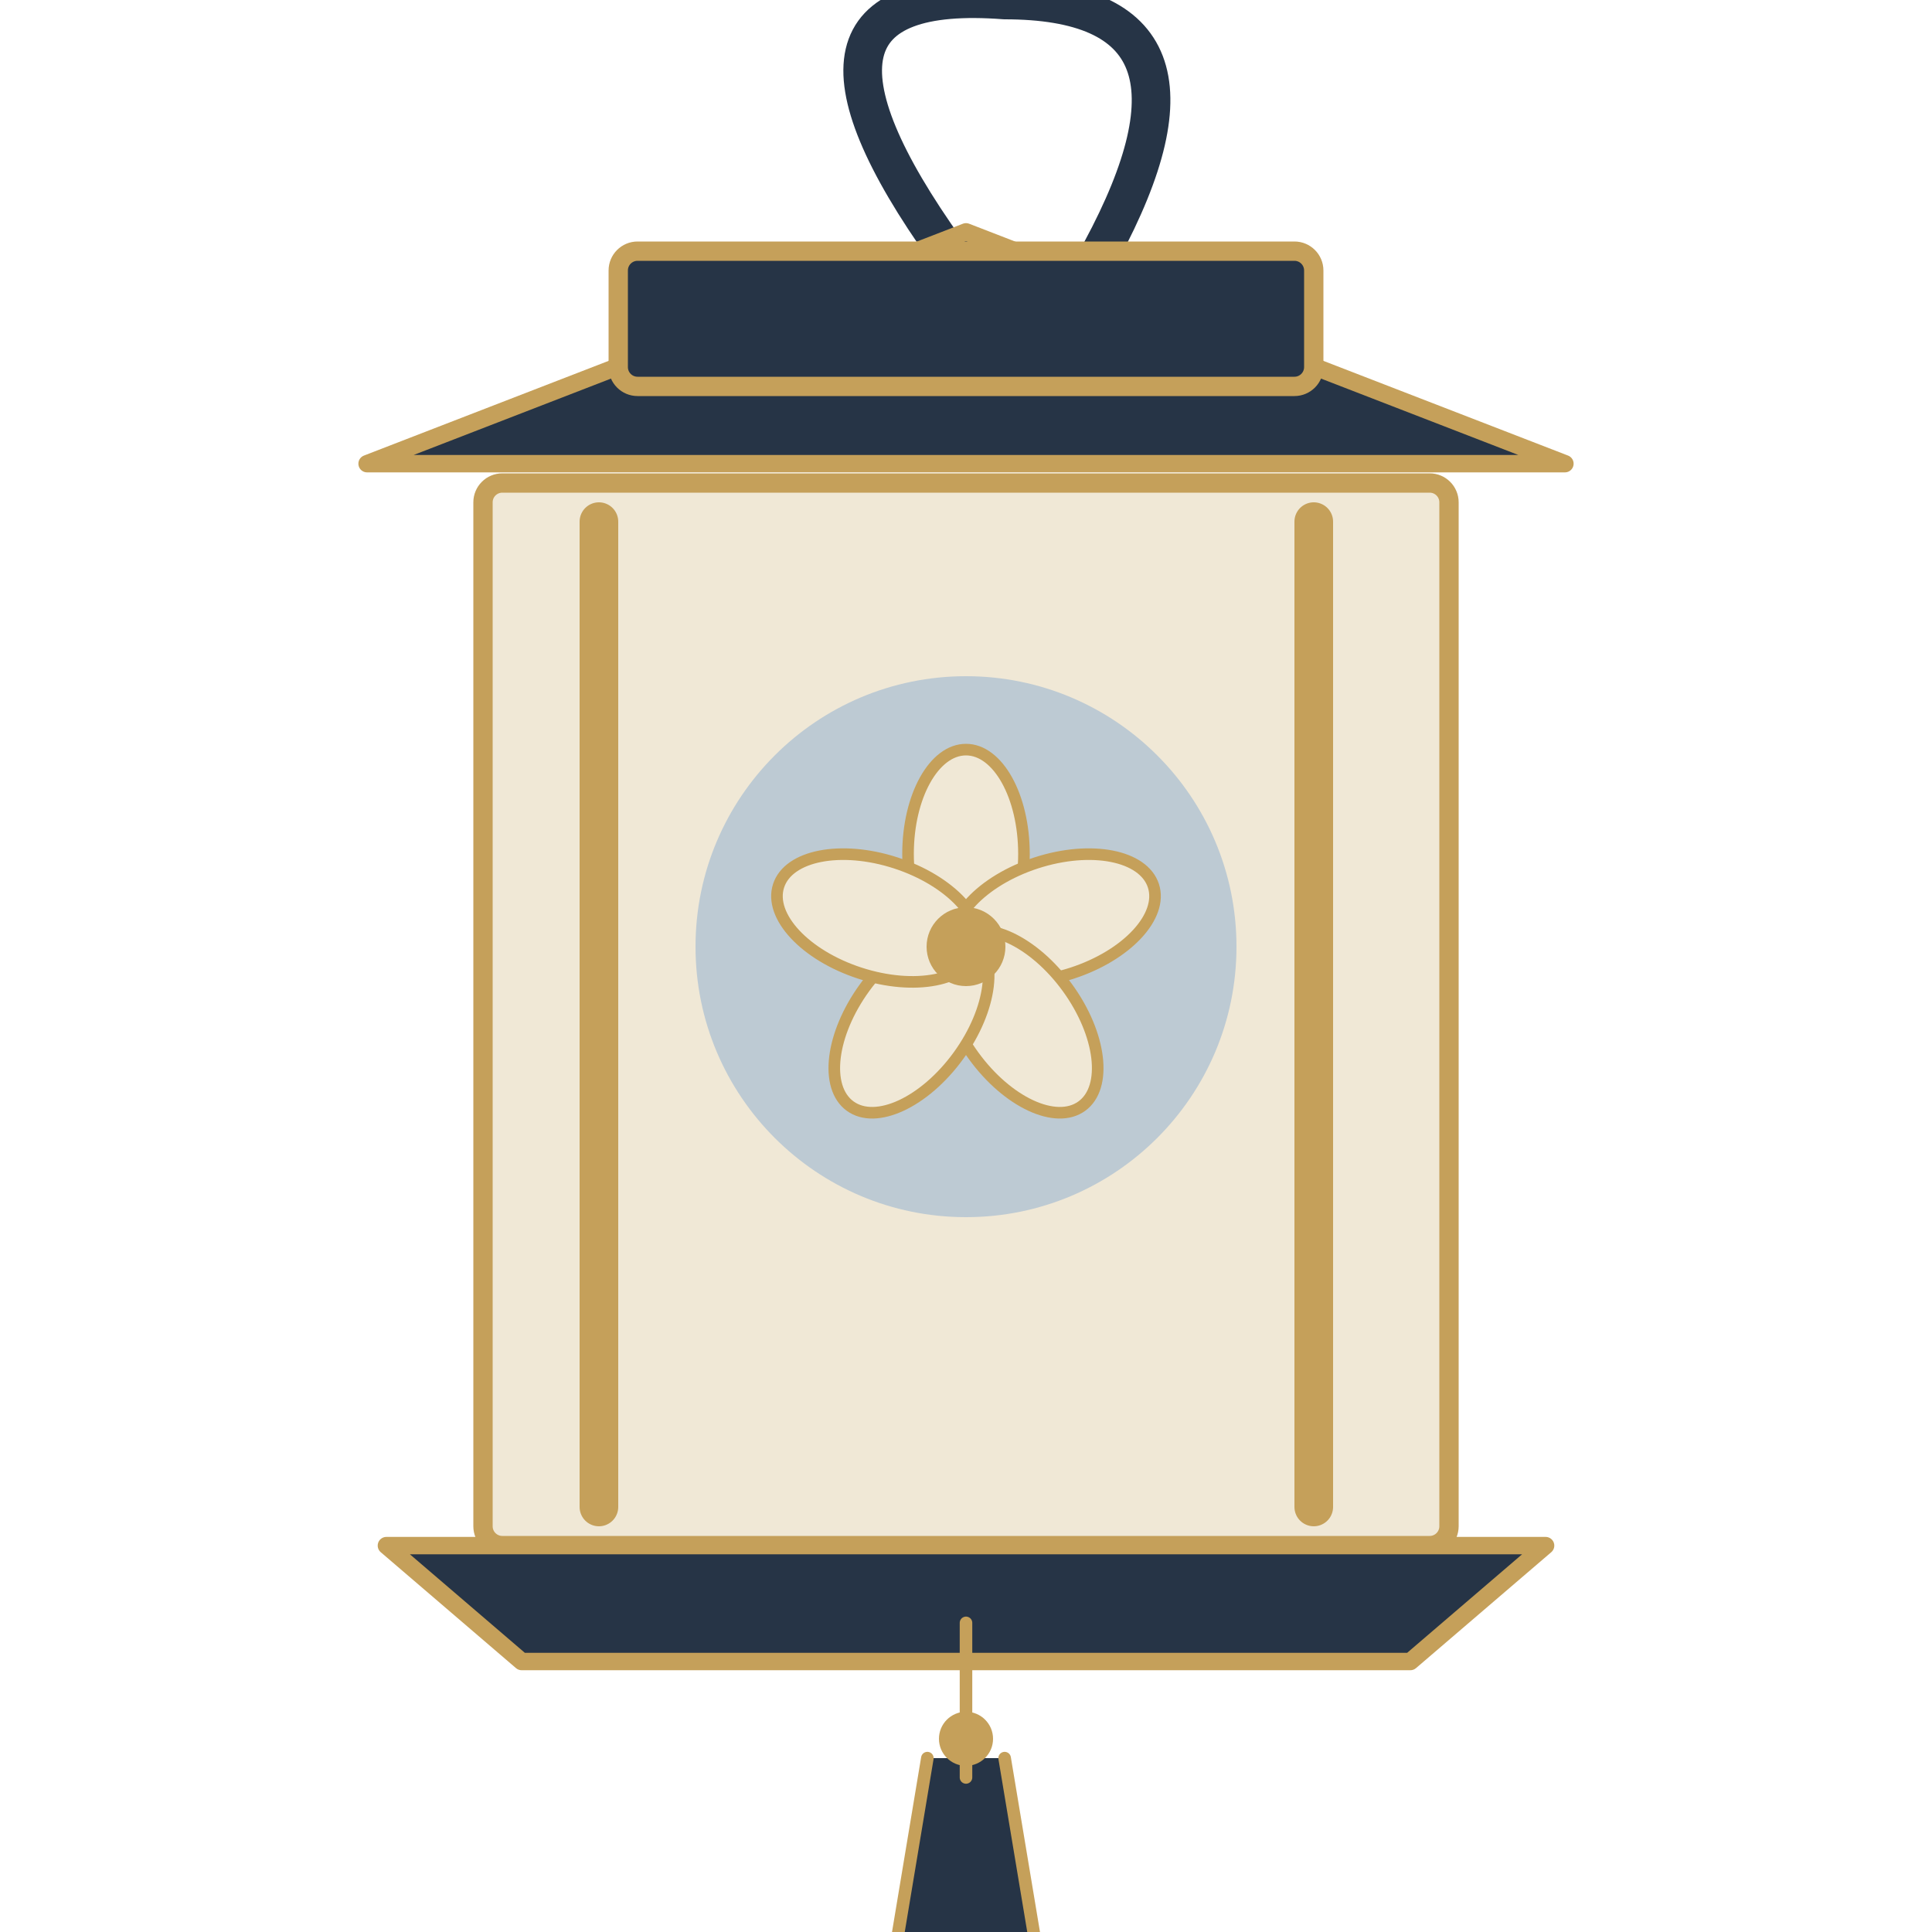
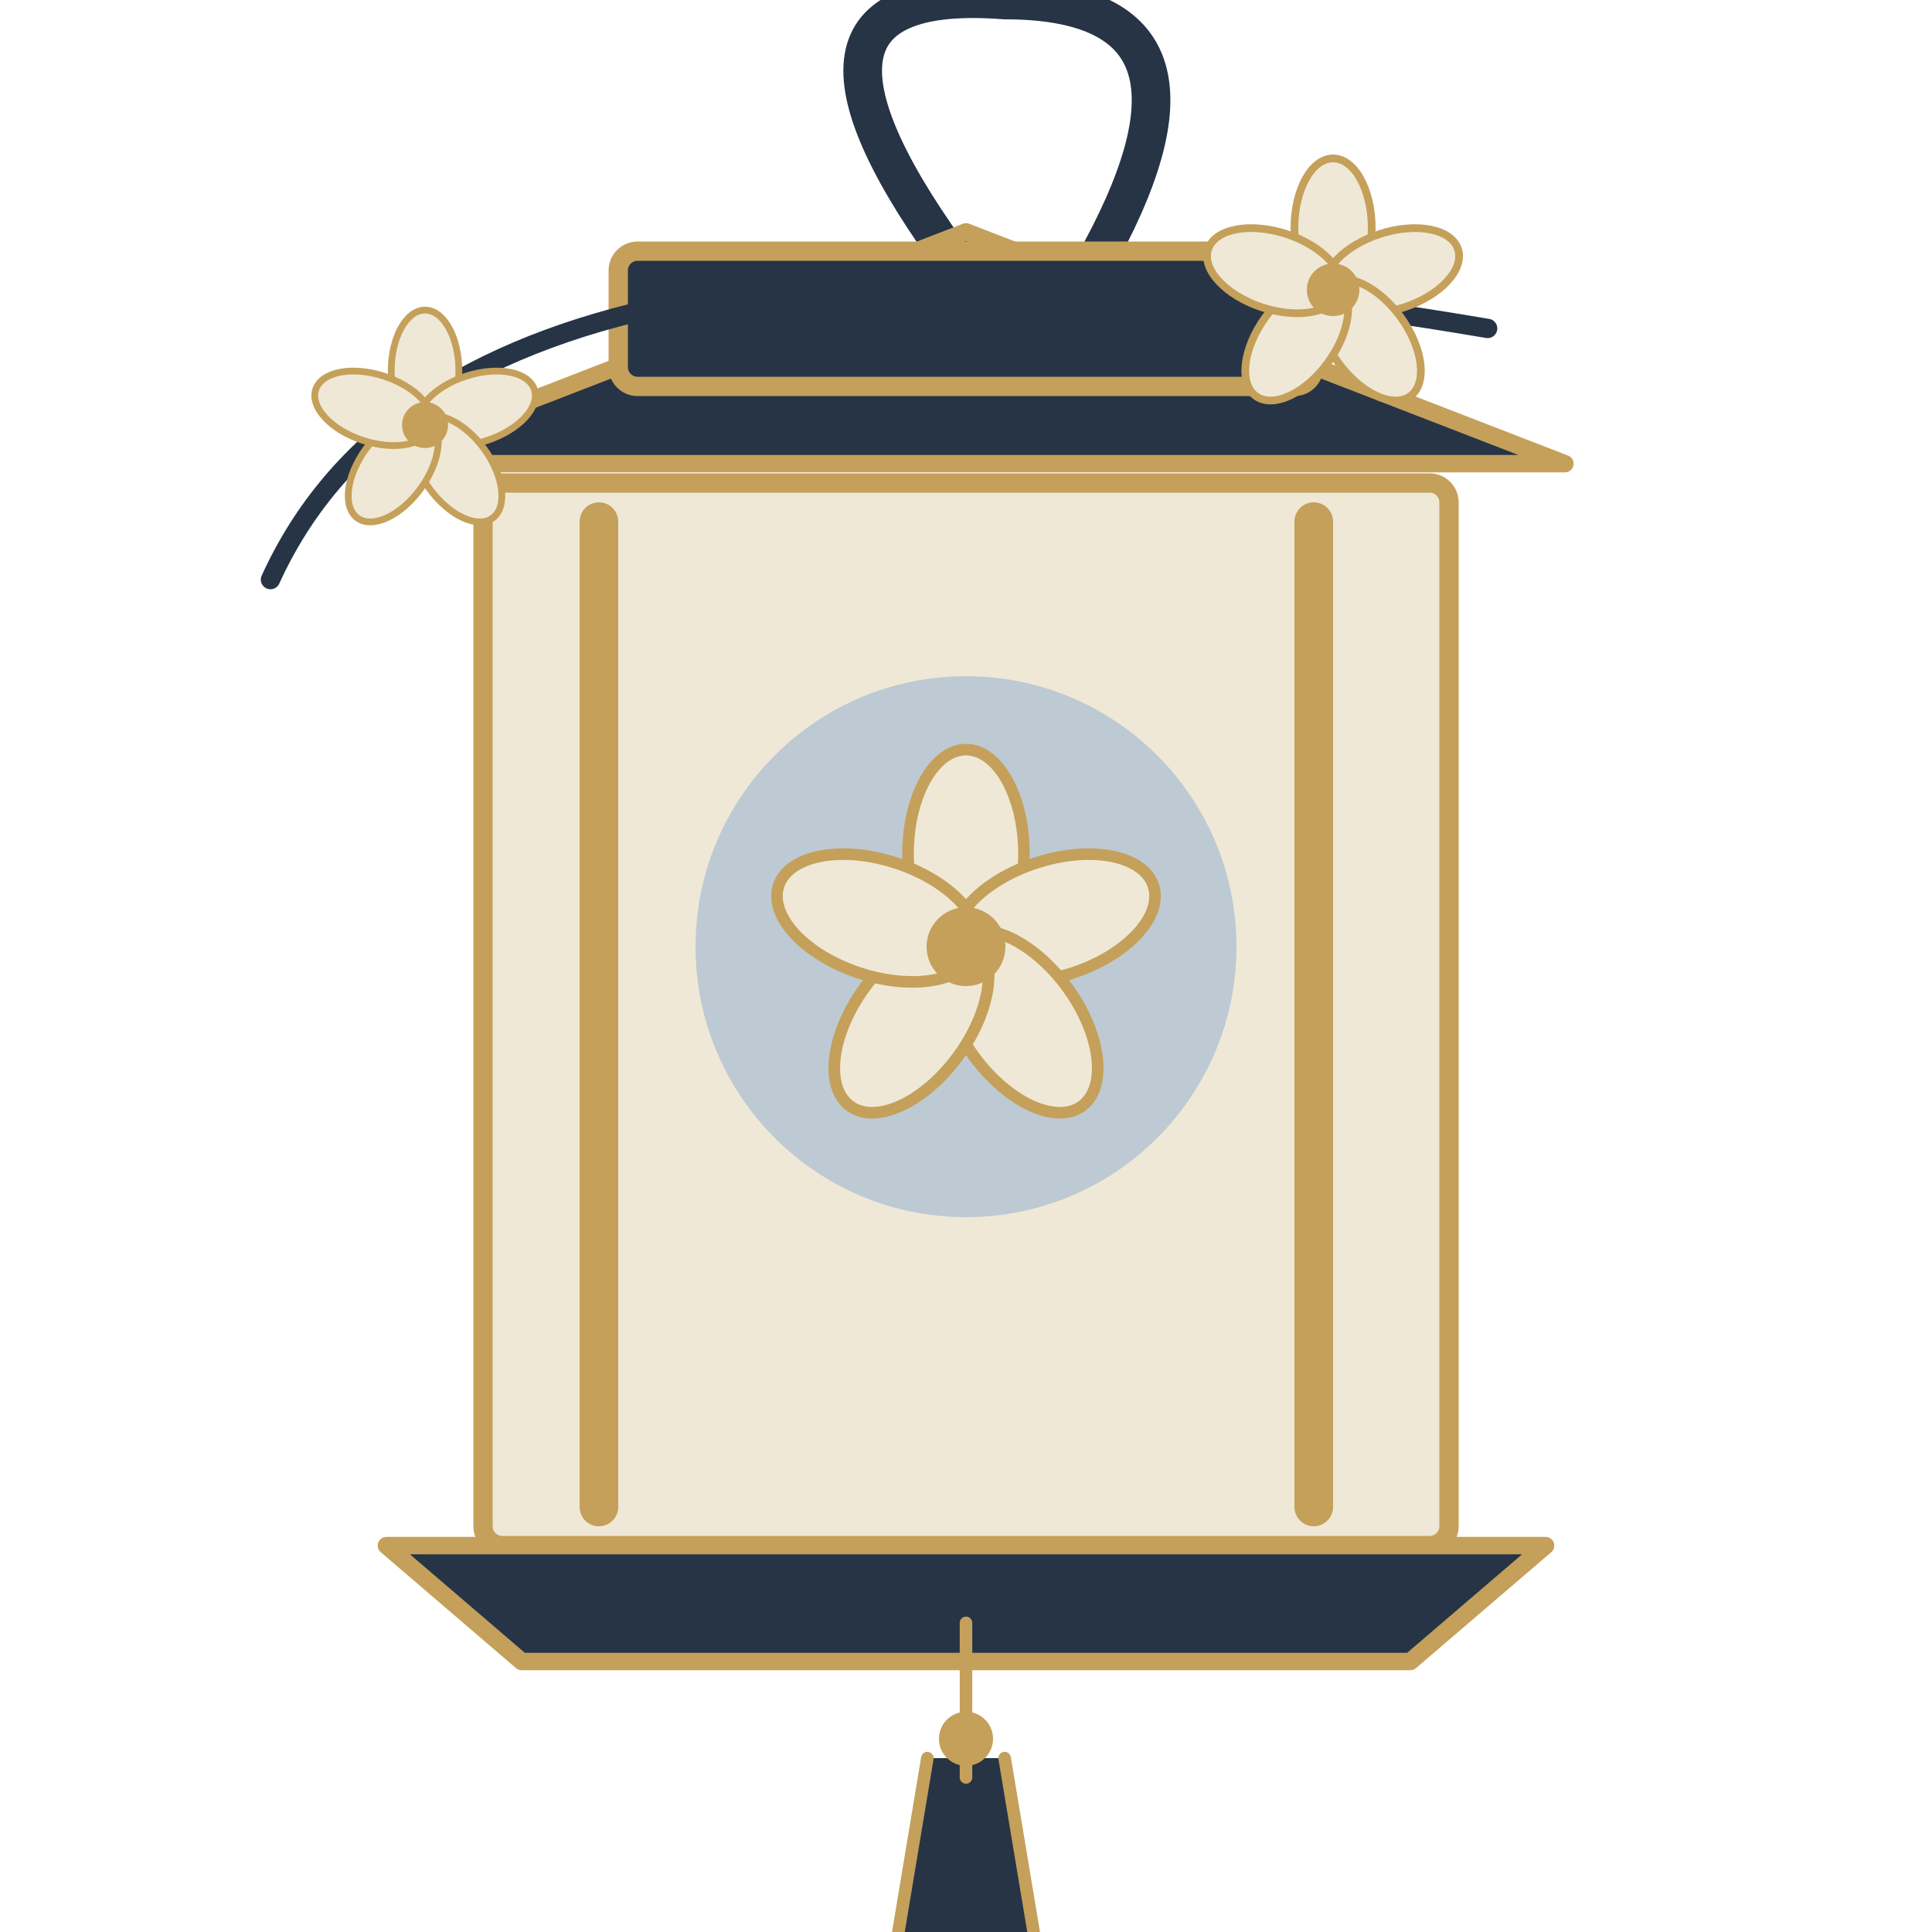
<svg xmlns="http://www.w3.org/2000/svg" viewBox="0 0 100 100">
  <defs>
    <linearGradient id="journal-3-study-1-shade" x1="0" y1="0" x2="1" y2="1">
      <stop offset="0" stop-color="#bdcad3" />
      <stop offset="0.3" stop-color="#263446" />
      <stop offset="0.8" stop-color="#263446" />
      <stop offset="1" stop-color="#bdcad3" />
    </linearGradient>
    <pattern id="journal-3-study-1-floral" width="32" height="42" patternUnits="userSpaceOnUse">
      <rect x="0" y="0" width="32" height="42" fill="#263446" stroke="none" stroke-width="1" rx="0" />
      <g transform="translate(12 31) scale(0.55)">
        <path d="M0 0Q-11-13-6-25Q7-20 0 0" fill="#c5a05a" stroke="none" stroke-width="0.9" stroke-linecap="round" stroke-linejoin="round" />
        <path d="M0 0Q15-12 18-23Q4-23 0 0" fill="#bdcad3" stroke="none" stroke-width="0.9" stroke-linecap="round" stroke-linejoin="round" />
        <path d="M0 2L0-17" fill="none" stroke="#c5a05a" stroke-width="0.7" stroke-linecap="round" stroke-linejoin="round" />
      </g>
      <g transform="translate(23 13) scale(0.45)">
        <ellipse cx="0" cy="-4" rx="2.5" ry="4.5" fill="#f0e8d6" stroke="#c5a05a" stroke-width="0.5" transform="rotate(0)" />
        <ellipse cx="0" cy="-4" rx="2.5" ry="4.5" fill="#f0e8d6" stroke="#c5a05a" stroke-width="0.5" transform="rotate(72)" />
        <ellipse cx="0" cy="-4" rx="2.5" ry="4.5" fill="#f0e8d6" stroke="#c5a05a" stroke-width="0.5" transform="rotate(144)" />
        <ellipse cx="0" cy="-4" rx="2.5" ry="4.5" fill="#f0e8d6" stroke="#c5a05a" stroke-width="0.5" transform="rotate(216)" />
        <ellipse cx="0" cy="-4" rx="2.5" ry="4.5" fill="#f0e8d6" stroke="#c5a05a" stroke-width="0.5" transform="rotate(288)" />
        <circle cx="0" cy="0" r="1.7" fill="#c5a05a" stroke="none" stroke-width="0.8" />
      </g>
    </pattern>
  </defs>
  <path d="M49 13Q39-1 52 0Q64 0 57 13" fill="none" stroke="#263446" stroke-width="2" stroke-linecap="round" stroke-linejoin="round" />
  <rect x="25" y="25" width="50" height="55" fill="#f0e8d6" stroke="#c5a05a" stroke-width="1" rx="1" />
  <path d="M19 24L50 12L81 24ZM20 80H80L73 86H27Z" fill="#263446" stroke="#c5a05a" stroke-width="0.9" stroke-linecap="round" stroke-linejoin="round" />
  <line x1="31" y1="27" x2="31" y2="78" stroke="#c5a05a" stroke-width="2" stroke-linecap="round" />
  <line x1="68" y1="27" x2="68" y2="78" stroke="#c5a05a" stroke-width="2" stroke-linecap="round" />
  <circle cx="50" cy="49" r="14" fill="#bdcad3" stroke="none" stroke-width="0.8" />
  <g transform="translate(50 49) scale(1.2)">
    <ellipse cx="0" cy="-4" rx="2.5" ry="4.5" fill="#f0e8d6" stroke="#c5a05a" stroke-width="0.5" transform="rotate(0)" />
    <ellipse cx="0" cy="-4" rx="2.5" ry="4.5" fill="#f0e8d6" stroke="#c5a05a" stroke-width="0.5" transform="rotate(72)" />
    <ellipse cx="0" cy="-4" rx="2.5" ry="4.5" fill="#f0e8d6" stroke="#c5a05a" stroke-width="0.5" transform="rotate(144)" />
    <ellipse cx="0" cy="-4" rx="2.5" ry="4.5" fill="#f0e8d6" stroke="#c5a05a" stroke-width="0.5" transform="rotate(216)" />
    <ellipse cx="0" cy="-4" rx="2.5" ry="4.5" fill="#f0e8d6" stroke="#c5a05a" stroke-width="0.5" transform="rotate(288)" />
    <circle cx="0" cy="0" r="1.7" fill="#c5a05a" stroke="none" stroke-width="0.8" />
  </g>
  <rect x="32" y="13" width="36" height="7" fill="#263446" stroke="#c5a05a" stroke-width="1" rx="1" />
  <path d="M50 84v8m-2-1l-2 12h8l-2-12" fill="#263446" stroke="#c5a05a" stroke-width="0.65" stroke-linecap="round" stroke-linejoin="round" />
  <circle cx="50" cy="90" r="1.4" fill="#c5a05a" stroke="none" stroke-width="0.8" />
+   <path d="M14 30Q24 8 77 17" fill="none" stroke="#263446" stroke-width="1" stroke-linecap="round" stroke-linejoin="round" />
+   <g transform="translate(22 22) scale(0.7)">
+     <ellipse cx="0" cy="-4" rx="2.5" ry="4.5" fill="#f0e8d6" stroke="#c5a05a" stroke-width="0.5" transform="rotate(0)" />
+     <ellipse cx="0" cy="-4" rx="2.5" ry="4.5" fill="#f0e8d6" stroke="#c5a05a" stroke-width="0.5" transform="rotate(72)" />
+     <ellipse cx="0" cy="-4" rx="2.5" ry="4.5" fill="#f0e8d6" stroke="#c5a05a" stroke-width="0.5" transform="rotate(144)" />
+     <ellipse cx="0" cy="-4" rx="2.5" ry="4.5" fill="#f0e8d6" stroke="#c5a05a" stroke-width="0.5" transform="rotate(216)" />
+     <ellipse cx="0" cy="-4" rx="2.5" ry="4.5" fill="#f0e8d6" stroke="#c5a05a" stroke-width="0.5" transform="rotate(288)" />
+     <circle cx="0" cy="0" r="1.7" fill="#c5a05a" stroke="none" stroke-width="0.8" />
+   </g>
+   <g transform="translate(69 15) scale(0.8)">
+     <ellipse cx="0" cy="-4" rx="2.5" ry="4.5" fill="#f0e8d6" stroke="#c5a05a" stroke-width="0.5" transform="rotate(0)" />
+     <ellipse cx="0" cy="-4" rx="2.5" ry="4.5" fill="#f0e8d6" stroke="#c5a05a" stroke-width="0.5" transform="rotate(72)" />
+     <ellipse cx="0" cy="-4" rx="2.5" ry="4.5" fill="#f0e8d6" stroke="#c5a05a" stroke-width="0.5" transform="rotate(144)" />
+     <ellipse cx="0" cy="-4" rx="2.5" ry="4.5" fill="#f0e8d6" stroke="#c5a05a" stroke-width="0.5" transform="rotate(216)" />
+     <ellipse cx="0" cy="-4" rx="2.5" ry="4.5" fill="#f0e8d6" stroke="#c5a05a" stroke-width="0.5" transform="rotate(288)" />
+     <circle cx="0" cy="0" r="1.7" fill="#c5a05a" stroke="none" stroke-width="0.8" />
+   </g>
</svg>
